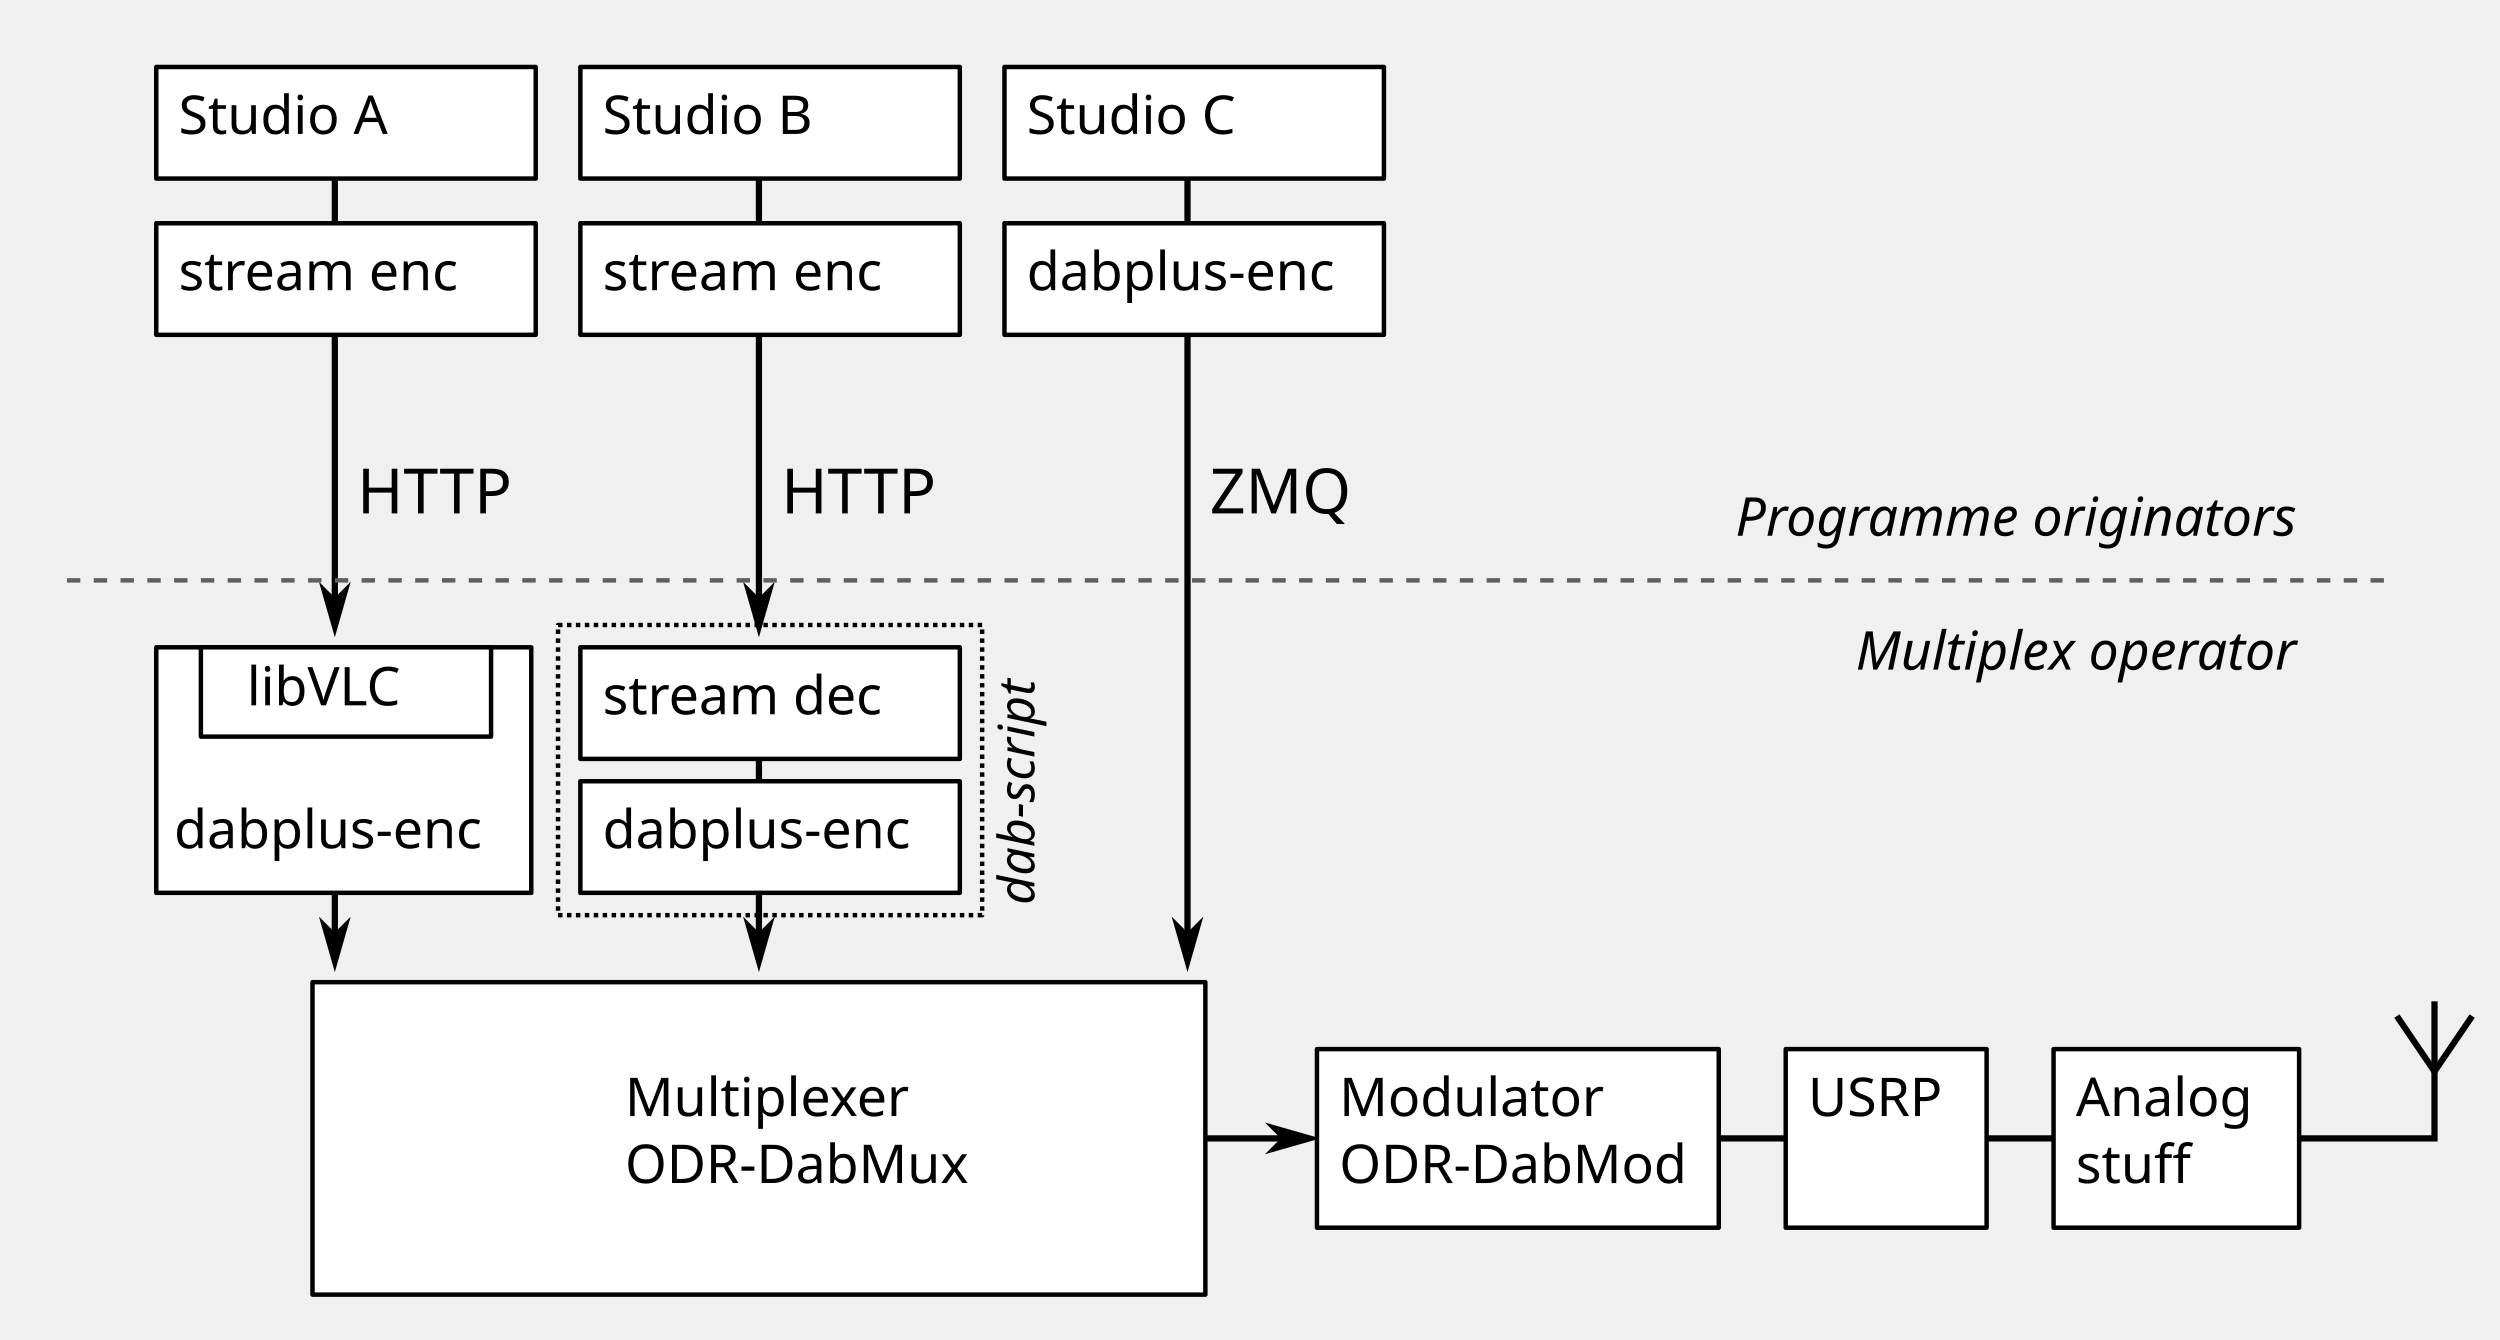
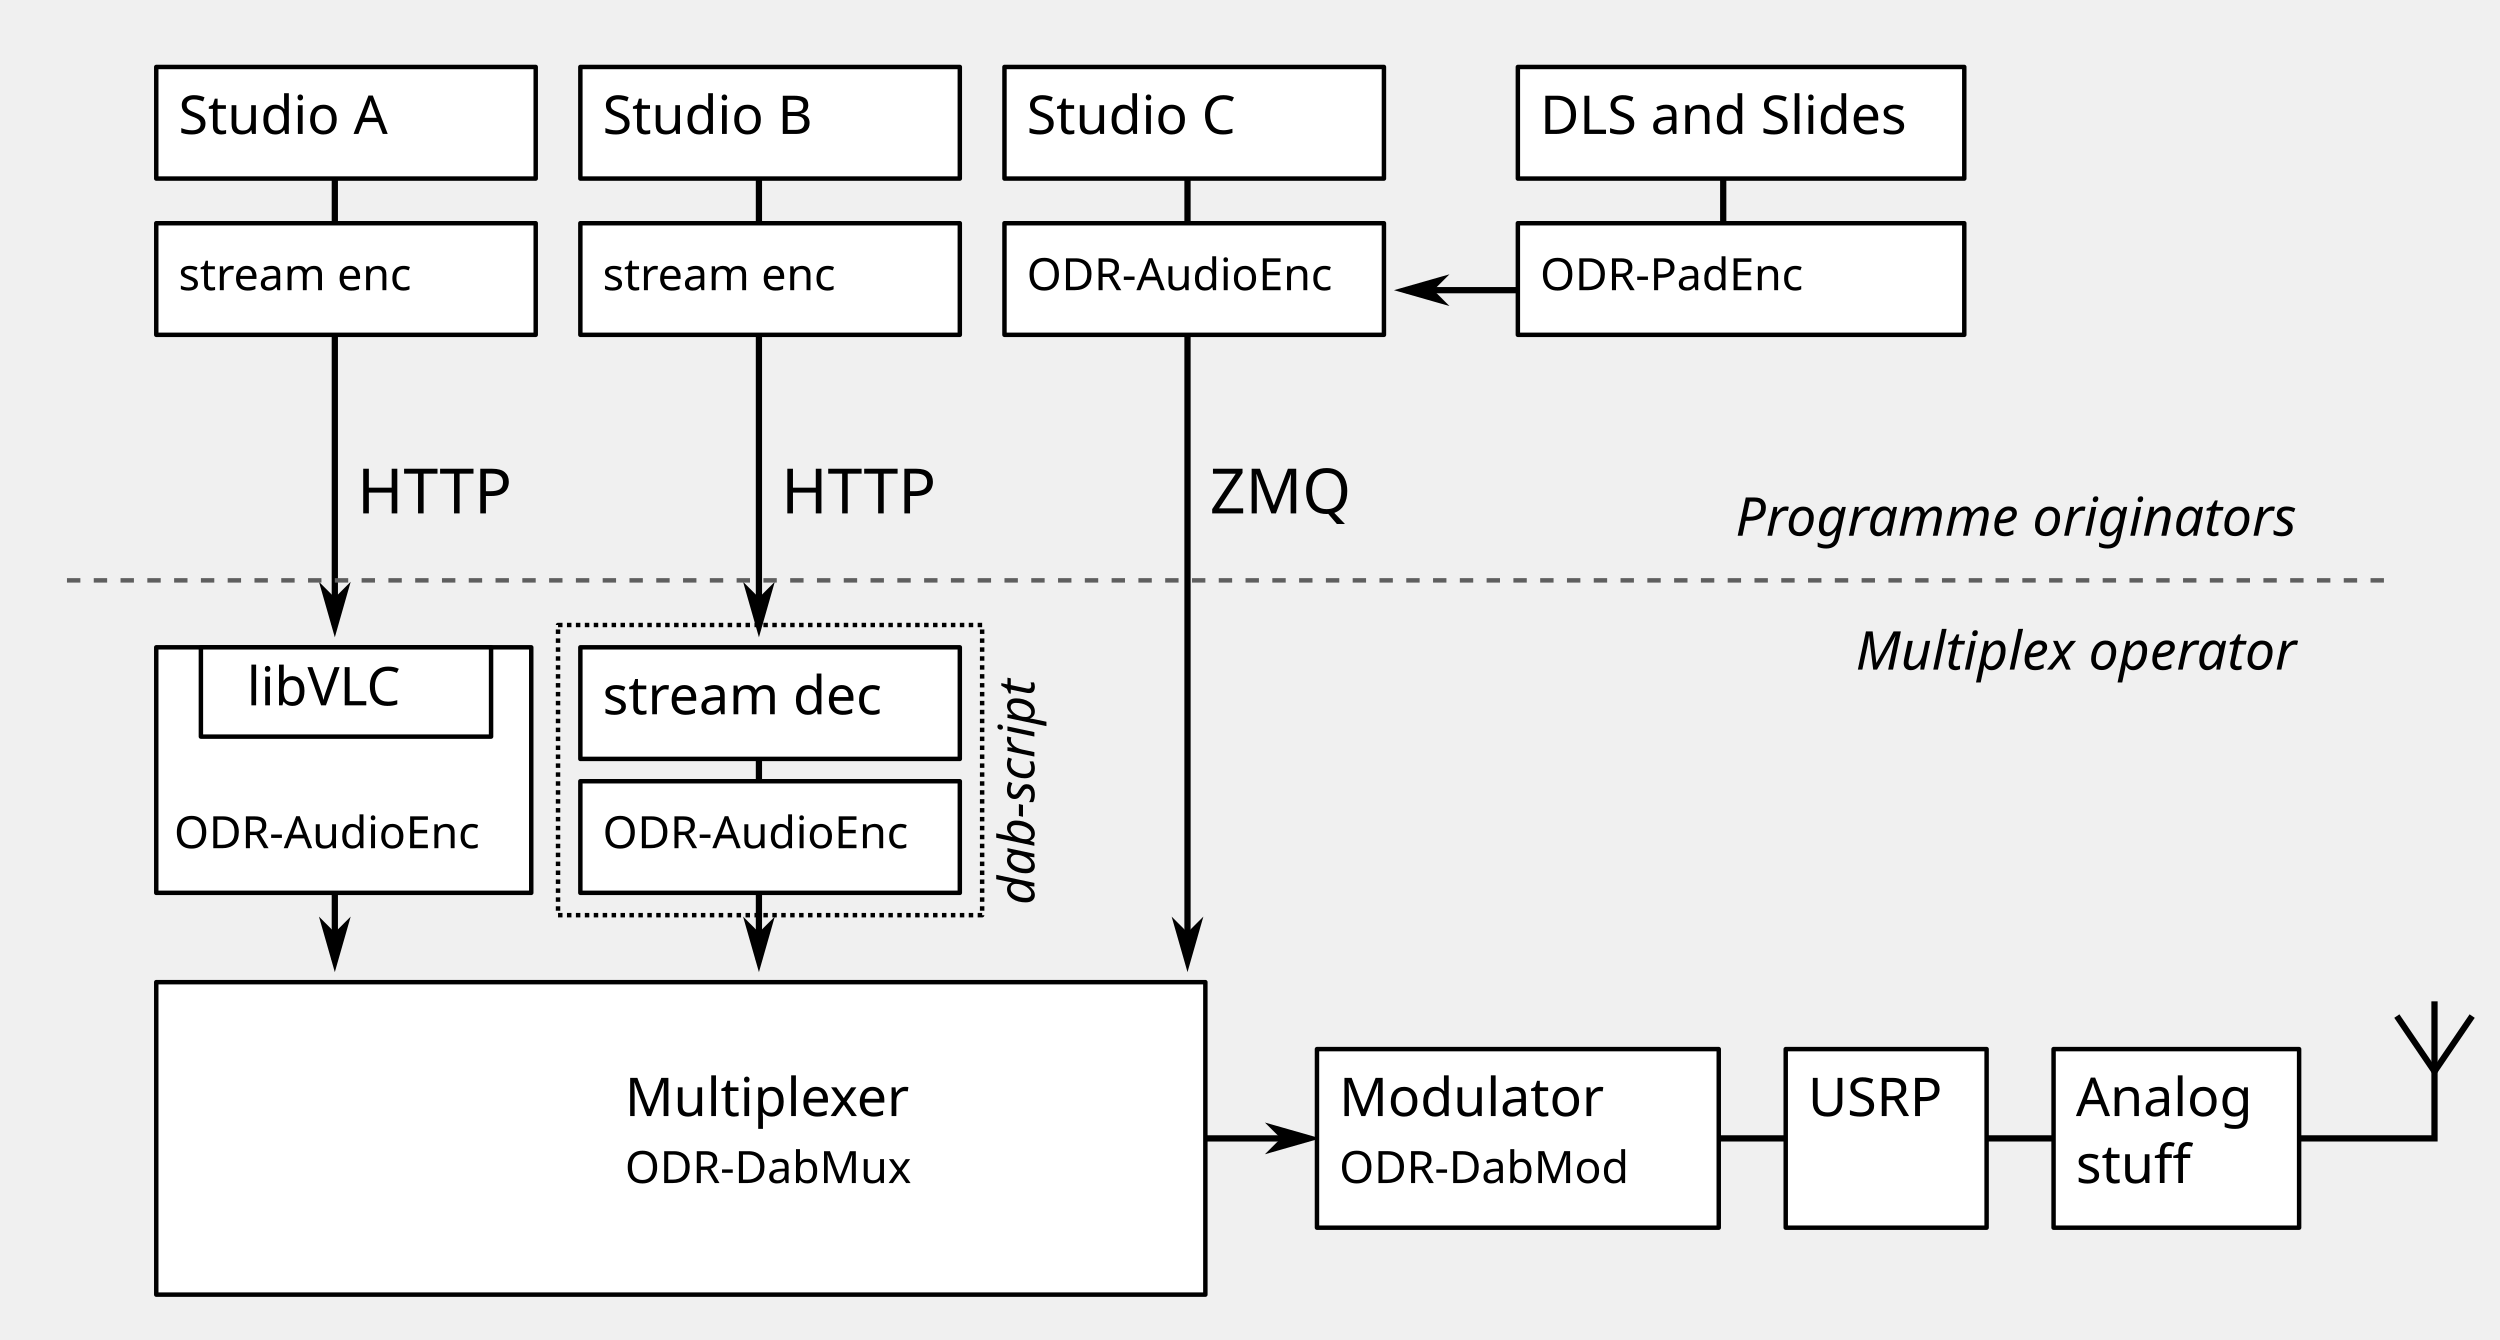
<svg xmlns="http://www.w3.org/2000/svg" width="560" height="300" id="svg2" version="1.1">
  <defs id="defs4">
    <marker orient="auto" refY="0" refX="0" id="Arrow1Mstart" style="overflow:visible">
      <path id="path4039" d="M 0,0 5,-5 -12.5,0 5,5 0,0 z" style="fill-rule:evenodd;stroke:#000000;stroke-width:1pt;marker-start:none" transform="matrix(0.4,0,0,0.4,4,0)" />
    </marker>
    <marker orient="auto" refY="0" refX="0" id="Arrow1Mend" style="overflow:visible">
      <path id="path4042" d="M 0,0 5,-5 -12.5,0 5,5 0,0 z" style="fill-rule:evenodd;stroke:#000000;stroke-width:1pt;marker-start:none" transform="matrix(-0.4,0,0,-0.4,-4,0)" />
    </marker>
    <marker orient="auto" refY="0" refX="0" id="Arrow1Send" style="overflow:visible">
      <path id="path4048" d="M 0,0 5,-5 -12.5,0 5,5 0,0 z" style="fill-rule:evenodd;stroke:#000000;stroke-width:1pt;marker-start:none" transform="matrix(-0.2,0,0,-0.2,-1.2,0)" />
    </marker>
    <marker orient="auto" refY="0" refX="0" id="Arrow1Lstart" style="overflow:visible">
      <path id="path4033" d="M 0,0 5,-5 -12.5,0 5,5 0,0 z" style="fill-rule:evenodd;stroke:#000000;stroke-width:1pt;marker-start:none" transform="matrix(0.8,0,0,0.8,10,0)" />
    </marker>
    <marker orient="auto" refY="0" refX="0" id="Arrow1Lend" style="overflow:visible">
      <path id="path4036" d="M 0,0 5,-5 -12.5,0 5,5 0,0 z" style="fill-rule:evenodd;stroke:#000000;stroke-width:1pt;marker-start:none" transform="matrix(-0.8,0,0,-0.8,-10,0)" />
    </marker>
  </defs>
  <g id="layer1" transform="translate(-1.089844,-747.8614)">
-     <rect y="967.861" x="71.09" height="69.999" width="200" id="rect3806" style="fill:#ffffff;fill-opacity:1;stroke:#000000;stroke-width:1px;stroke-linecap:butt;stroke-linejoin:round;stroke-opacity:1" />
+     <rect y="967.861" x="36.09" height="69.999" width="235" id="rect3806" style="fill:#ffffff;fill-opacity:1;stroke:#000000;stroke-width:1px;stroke-linecap:butt;stroke-linejoin:round;stroke-opacity:1" />
    <text id="text3840" y="997.861" x="141.09" style="font-size:12px;font-style:normal;font-weight:normal;line-height:125%;letter-spacing:0px;word-spacing:0px;fill:#000000;fill-opacity:1;stroke:none;font-family:Sans" xml:space="preserve">
      <tspan y="997.861" x="141.09" id="tspan3842">Multiplexer</tspan>
-       <tspan y="1012.861" x="141.09" id="tspan3851">ODR-DabMux</tspan>
+       <tspan y="1012.861" x="141.09" id="tspan3851" style="font-size:10px">ODR-DabMux</tspan>
    </text>
    <text xml:space="preserve" style="font-size:12px;font-style:italic;font-weight:normal;line-height:125%;letter-spacing:0px;word-spacing:0px;fill:#000000;fill-opacity:0;stroke:none;font-family:Sans;-inkscape-font-specification:Sans Italic" x="21.09" y="892.862" id="text3984">
      <tspan id="tspan3988" x="21.09" y="892.862" />
    </text>
    <path style="fill:none;stroke:#000000;stroke-width:1.4;stroke-linecap:butt;stroke-linejoin:miter;stroke-miterlimit:4;stroke-opacity:1;stroke-dasharray:none;marker-mid:none;marker-end:url(#Arrow1Mend)" d="m 271.09,1002.861 23.02,-9e-4" id="path6370" />
    <g id="g3925" transform="translate(-13.91016,70.49928)">
      <rect y="912.362" x="310" height="40" width="90" id="rect3855" style="fill:#ffffff;fill-opacity:1;stroke:#000000;stroke-width:1px;stroke-linecap:butt;stroke-linejoin:round;stroke-opacity:1" />
      <text id="text3857" y="927.362" x="315" style="font-size:12px;font-style:normal;font-weight:normal;line-height:125%;letter-spacing:0px;word-spacing:0px;fill:#000000;fill-opacity:1;stroke:none;font-family:Sans" xml:space="preserve">
        <tspan y="927.362" x="315" id="tspan3859">Modulator</tspan>
-         <tspan y="942.362" x="315" id="tspan3861">ODR-DabMod</tspan>
+         <tspan y="942.362" x="315" id="tspan3861" style="font-size:10px">ODR-DabMod</tspan>
      </text>
    </g>
    <rect style="fill:#ffffff;fill-opacity:1;stroke:#000000;stroke-width:1px;stroke-linecap:butt;stroke-linejoin:round;stroke-opacity:1" id="rect3881" width="45" height="40" x="401.09" y="982.861" />
    <text xml:space="preserve" style="font-size:12px;font-style:normal;font-weight:normal;line-height:125%;letter-spacing:0px;word-spacing:0px;fill:#000000;fill-opacity:1;stroke:none;font-family:Sans" x="406.09" y="997.861" id="text3883">
      <tspan id="tspan3885" x="406.09" y="997.861">USRP</tspan>
    </text>
    <g id="g3143" transform="translate(-2.209709,0)">
      <path style="fill:none;stroke:#000000;stroke-width:1.4;stroke-linecap:square;stroke-linejoin:miter;stroke-miterlimit:4;stroke-opacity:1;stroke-dasharray:none" d="m 548.627,972.861 0,30 -30,0" id="path3901" />
      <path id="path3903" d="m 557.064,975.46 -8.438,12.402" style="fill:none;stroke:#000000;stroke-width:1.4;stroke-linecap:butt;stroke-linejoin:miter;stroke-miterlimit:4;stroke-opacity:1;stroke-dasharray:none" />
      <path style="fill:none;stroke:#000000;stroke-width:1.4;stroke-linecap:butt;stroke-linejoin:miter;stroke-miterlimit:4;stroke-opacity:1;stroke-dasharray:none" d="m 540.189,975.46 8.438,12.402" id="path3905" />
    </g>
    <path style="fill:none;stroke:#000000;stroke-width:1.4;stroke-linecap:butt;stroke-linejoin:miter;stroke-miterlimit:4;stroke-opacity:1;stroke-dasharray:none" d="m 386.09,1002.861 15,0" id="path3907" />
    <text id="text3995" y="877.861" x="391.09" style="font-size:12px;font-style:normal;font-weight:normal;line-height:125%;letter-spacing:0px;word-spacing:0px;fill:#000000;fill-opacity:1;stroke:none;font-family:Sans" xml:space="preserve">
      <tspan y="877.861" x="391.09" id="tspan3997" />
    </text>
    <rect y="982.861" x="461.09" height="40" width="55" id="rect3129" style="fill:#ffffff;fill-opacity:1;stroke:#000000;stroke-width:1px;stroke-linecap:butt;stroke-linejoin:round;stroke-opacity:1" />
    <text id="text3131" y="997.861" x="466.09" style="font-size:12px;font-style:normal;font-weight:normal;line-height:125%;letter-spacing:0px;word-spacing:0px;fill:#000000;fill-opacity:1;stroke:none;font-family:Sans" xml:space="preserve">
      <tspan y="997.861" x="466.09" id="tspan3133">Analog</tspan>
      <tspan y="1012.861" x="466.09" id="tspan3141">stuff</tspan>
    </text>
    <path id="path3135" d="m 446.09,1002.861 15,0" style="fill:none;stroke:#000000;stroke-width:1.4;stroke-linecap:butt;stroke-linejoin:miter;stroke-miterlimit:4;stroke-opacity:1;stroke-dasharray:none" />
    <text xml:space="preserve" style="font-size:12px;font-style:normal;font-weight:normal;line-height:125%;letter-spacing:0px;word-spacing:0px;fill:#000000;fill-opacity:1;stroke:none;font-family:Sans" x="451.09" y="877.861" id="text3137">
      <tspan id="tspan3139" x="451.09" y="877.861" />
    </text>
    <g transform="translate(-83.91016,-114.5008)" id="g3148">
      <rect style="fill:#ffffff;fill-opacity:1;stroke:#000000;stroke-width:1px;stroke-linecap:butt;stroke-linejoin:round;stroke-opacity:1" id="rect3150" width="85" height="25" x="310" y="912.362" />
      <text xml:space="preserve" style="font-style:normal;font-weight:normal;font-size:12px;line-height:125%;font-family:Sans;letter-spacing:0px;word-spacing:0px;fill:#000000;fill-opacity:1;stroke:none" x="315" y="927.362" id="text3152">
-         <tspan id="tspan3156" x="315" y="927.362">dabplus-enc</tspan>
+         <tspan id="tspan3156" x="315" y="927.362" style="font-size:10px">ODR-AudioEnc</tspan>
      </text>
    </g>
    <g transform="translate(-178.9102,10.49922)" id="g4242">
      <rect style="fill:#ffffff;fill-opacity:1;stroke:#000000;stroke-width:1px;stroke-linecap:butt;stroke-linejoin:round;stroke-opacity:1" id="rect4244" width="85" height="25" x="310" y="912.362" />
      <text xml:space="preserve" style="font-style:normal;font-weight:normal;font-size:12px;line-height:125%;font-family:Sans;letter-spacing:0px;word-spacing:0px;fill:#000000;fill-opacity:1;stroke:none" x="315" y="927.362" id="text4246">
-         <tspan id="tspan4248" x="315" y="927.362">dabplus-enc</tspan>
+         <tspan id="tspan4248" x="315" y="927.362" style="font-size:10px">ODR-AudioEnc</tspan>
      </text>
    </g>
    <g id="g3160" transform="translate(-274.9102,10.49922)">
      <rect y="882.362" x="311" height="55" width="84" id="rect3162" style="fill:#ffffff;fill-opacity:1;stroke:#000000;stroke-width:1px;stroke-linecap:butt;stroke-linejoin:round;stroke-opacity:1" />
      <text id="text3164" y="927.362" x="315" style="font-style:normal;font-weight:normal;font-size:12px;line-height:125%;font-family:Sans;letter-spacing:0px;word-spacing:0px;fill:#000000;fill-opacity:1;stroke:none" xml:space="preserve">
-         <tspan y="927.362" x="315" id="tspan3166">dabplus-enc</tspan>
+         <tspan y="927.362" x="315" id="tspan3166" style="font-size:10px">ODR-AudioEnc</tspan>
      </text>
      <rect style="fill:#ffffff;fill-opacity:1;stroke:#000000;stroke-width:1px;stroke-linecap:butt;stroke-linejoin:round;stroke-opacity:1" id="rect4286" width="65" height="20" x="321" y="882.362" />
      <text xml:space="preserve" style="font-style:normal;font-weight:normal;font-size:12px;line-height:125%;font-family:Sans;letter-spacing:0px;word-spacing:0px;fill:#000000;fill-opacity:1;stroke:none" x="331.292" y="895.362" id="text4288">
        <tspan id="tspan4290" x="331.292" y="895.362">libVLC</tspan>
      </text>
    </g>
    <g transform="translate(-178.9102,-19.50078)" id="g4250">
      <rect style="fill:#ffffff;fill-opacity:1;stroke:#000000;stroke-width:1px;stroke-linecap:butt;stroke-linejoin:round;stroke-opacity:1" id="rect4252" width="85" height="25" x="310" y="912.362" />
      <text xml:space="preserve" style="font-style:normal;font-weight:normal;font-size:12px;line-height:125%;font-family:Sans;letter-spacing:0px;word-spacing:0px;fill:#000000;fill-opacity:1;stroke:none" x="315" y="927.362" id="text4254">
        <tspan id="tspan4256" x="315" y="927.362">stream dec</tspan>
      </text>
    </g>
    <path style="fill:none;stroke:#000000;stroke-width:1.4;stroke-linecap:butt;stroke-linejoin:miter;stroke-miterlimit:4;stroke-dasharray:none;stroke-opacity:1;marker-mid:none;marker-end:url(#Arrow1Mend)" d="m 171.09,947.861 0,15" id="path4258" />
    <path id="path3195" d="m 76.09,947.861 0,15" style="fill:none;stroke:#000000;stroke-width:1.4;stroke-linecap:butt;stroke-linejoin:miter;stroke-miterlimit:4;stroke-dasharray:none;stroke-opacity:1;marker-mid:none;marker-end:url(#Arrow1Mend)" />
    <path style="fill:none;stroke:#000000;stroke-width:1.4;stroke-linecap:butt;stroke-linejoin:miter;stroke-miterlimit:4;stroke-dasharray:none;stroke-opacity:1;marker-mid:none;marker-end:url(#Arrow1Mend)" d="m 171.09,822.861 0,65" id="path4260" />
    <path id="path3197" d="m 76.09,822.861 0,65" style="fill:none;stroke:#000000;stroke-width:1.4;stroke-linecap:butt;stroke-linejoin:miter;stroke-miterlimit:4;stroke-dasharray:none;stroke-opacity:1;marker-mid:none;marker-end:url(#Arrow1Mend)" />
    <path style="fill:none;stroke:#000000;stroke-width:1.4;stroke-linecap:butt;stroke-linejoin:miter;stroke-miterlimit:4;stroke-dasharray:none;stroke-opacity:1" d="m 171.09,917.861 0,5" id="path4262" />
    <path style="fill:none;stroke:#000000;stroke-width:1.4;stroke-linecap:butt;stroke-linejoin:miter;stroke-miterlimit:4;stroke-dasharray:none;stroke-opacity:1;marker-mid:none;marker-end:url(#Arrow1Mend)" d="m 267.09,822.861 0,140" id="path3201" />
    <text xml:space="preserve" style="font-style:normal;font-weight:normal;font-size:14px;line-height:125%;font-family:Sans;letter-spacing:0px;word-spacing:0px;fill:#000000;fill-opacity:1;stroke:none" x="272.09" y="862.861" id="text3203">
      <tspan id="tspan3205" x="272.09" y="862.861">ZMQ</tspan>
    </text>
    <text id="text4264" y="862.861" x="176.09" style="font-style:normal;font-weight:normal;font-size:14px;line-height:125%;font-family:Sans;letter-spacing:0px;word-spacing:0px;fill:#000000;fill-opacity:1;stroke:none" xml:space="preserve">
      <tspan y="862.861" x="176.09" id="tspan4266">HTTP</tspan>
    </text>
    <text xml:space="preserve" style="font-style:normal;font-weight:normal;font-size:14px;line-height:125%;font-family:Sans;letter-spacing:0px;word-spacing:0px;fill:#000000;fill-opacity:1;stroke:none" x="81.09" y="862.861" id="text3207">
      <tspan id="tspan3209" x="81.09" y="862.861">HTTP</tspan>
    </text>
    <g id="g3211" transform="translate(-83.91016,-149.5008)">
      <rect y="912.362" x="310" height="25" width="85" id="rect3213" style="fill:#ffffff;fill-opacity:1;stroke:#000000;stroke-width:1px;stroke-linecap:butt;stroke-linejoin:round;stroke-opacity:1" />
      <text id="text3215" y="927.362" x="315" style="font-style:normal;font-weight:normal;font-size:12px;line-height:125%;font-family:Sans;letter-spacing:0px;word-spacing:0px;fill:#000000;fill-opacity:1;stroke:none" xml:space="preserve">
        <tspan y="927.362" x="315" id="tspan3217">Studio C</tspan>
      </text>
    </g>
    <g id="g4268" transform="translate(-178.9102,-149.5008)">
      <rect y="912.362" x="310" height="25" width="85" id="rect4270" style="fill:#ffffff;fill-opacity:1;stroke:#000000;stroke-width:1px;stroke-linecap:butt;stroke-linejoin:round;stroke-opacity:1" />
      <text id="text4272" y="927.362" x="315" style="font-style:normal;font-weight:normal;font-size:12px;line-height:125%;font-family:Sans;letter-spacing:0px;word-spacing:0px;fill:#000000;fill-opacity:1;stroke:none" xml:space="preserve">
        <tspan y="927.362" x="315" id="tspan4274">Studio B</tspan>
      </text>
    </g>
    <g transform="translate(-273.9102,-149.5008)" id="g3219">
      <rect style="fill:#ffffff;fill-opacity:1;stroke:#000000;stroke-width:1px;stroke-linecap:butt;stroke-linejoin:round;stroke-opacity:1" id="rect3221" width="85" height="25" x="310" y="912.362" />
      <text xml:space="preserve" style="font-style:normal;font-weight:normal;font-size:12px;line-height:125%;font-family:Sans;letter-spacing:0px;word-spacing:0px;fill:#000000;fill-opacity:1;stroke:none" x="315" y="927.362" id="text3223">
        <tspan id="tspan3225" x="315" y="927.362">Studio A</tspan>
      </text>
    </g>
    <path id="path3227" d="m 267.09,787.861 0,10" style="fill:none;stroke:#000000;stroke-width:1.4;stroke-linecap:butt;stroke-linejoin:miter;stroke-miterlimit:4;stroke-dasharray:none;stroke-opacity:1" />
    <g id="g4276" transform="translate(-178.9102,-114.5008)">
      <rect y="912.362" x="310" height="25" width="85" id="rect4278" style="fill:#ffffff;fill-opacity:1;stroke:#000000;stroke-width:1px;stroke-linecap:butt;stroke-linejoin:round;stroke-opacity:1" />
      <text id="text4280" y="927.362" x="315" style="font-style:normal;font-weight:normal;font-size:12px;line-height:125%;font-family:Sans;letter-spacing:0px;word-spacing:0px;fill:#000000;fill-opacity:1;stroke:none" xml:space="preserve">
-         <tspan y="927.362" x="315" id="tspan4282">stream enc</tspan>
+         <tspan y="927.362" x="315" id="tspan4282" style="font-size:10px">stream enc</tspan>
      </text>
    </g>
    <g transform="translate(-273.9102,-114.5008)" id="g3229">
      <rect style="fill:#ffffff;fill-opacity:1;stroke:#000000;stroke-width:1px;stroke-linecap:butt;stroke-linejoin:round;stroke-opacity:1" id="rect3231" width="85" height="25" x="310" y="912.362" />
      <text xml:space="preserve" style="font-style:normal;font-weight:normal;font-size:12px;line-height:125%;font-family:Sans;letter-spacing:0px;word-spacing:0px;fill:#000000;fill-opacity:1;stroke:none" x="315" y="927.362" id="text3233">
-         <tspan id="tspan3235" x="315" y="927.362">stream enc</tspan>
+         <tspan id="tspan3235" x="315" y="927.362" style="font-size:10px">stream enc</tspan>
      </text>
    </g>
    <path id="path4284" d="m 171.09,787.861 0,10" style="fill:none;stroke:#000000;stroke-width:1.4;stroke-linecap:butt;stroke-linejoin:miter;stroke-miterlimit:4;stroke-dasharray:none;stroke-opacity:1" />
    <path style="fill:none;stroke:#000000;stroke-width:1.4;stroke-linecap:butt;stroke-linejoin:miter;stroke-miterlimit:4;stroke-dasharray:none;stroke-opacity:1" d="m 76.09,787.861 0,10" id="path3237" />
    <path style="fill:none;stroke:#5f5f5f;stroke-width:1;stroke-linecap:butt;stroke-linejoin:miter;stroke-opacity:1;stroke-miterlimit:4;stroke-dasharray:3, 3;stroke-dashoffset:0" d="m 15,130 c 520,0 520,0 520,0" id="path3239" transform="translate(1.089844,747.8614)" />
    <text xml:space="preserve" style="font-size:12px;font-style:italic;font-weight:normal;text-align:end;line-height:125%;letter-spacing:0px;word-spacing:0px;text-anchor:end;fill:#000000;fill-opacity:1;stroke:none;font-family:Sans;-inkscape-font-specification:Sans Italic" x="531.09" y="897.861" id="text4039">
      <tspan id="tspan4043" x="531.09" y="897.861">Multiplex operator</tspan>
    </text>
    <text id="text4047" y="867.861" x="531.09" style="font-size:12px;font-style:italic;font-weight:normal;text-align:end;line-height:125%;letter-spacing:0px;word-spacing:0px;text-anchor:end;fill:#000000;fill-opacity:1;stroke:none;font-family:Sans;-inkscape-font-specification:Sans Italic" xml:space="preserve">
      <tspan y="867.861" x="531.09" id="tspan4049">Programme originators</tspan>
    </text>
    <rect style="fill:none;fill-opacity:1;stroke:#000000;stroke-width:1;stroke-linecap:butt;stroke-linejoin:round;stroke-miterlimit:4;stroke-dasharray:1, 1;stroke-dashoffset:0;stroke-opacity:1" id="rect4292" width="95" height="65" x="126.09" y="887.861" />
    <text id="text4294" y="232.787" x="-950.54" style="font-style:italic;font-weight:normal;font-size:12px;line-height:125%;font-family:Sans;-inkscape-font-specification:'Sans Italic';text-align:start;letter-spacing:0px;word-spacing:0px;text-anchor:start;fill:#000000;fill-opacity:1;stroke:none" xml:space="preserve" transform="matrix(0,-1,1,0,0,0)">
      <tspan y="232.787" x="-950.54" id="tspan4296" style="font-size:11.25px">dab-script</tspan>
    </text>
+     <path id="path4265" d="m 341.09,812.861 -25,0" style="fill:none;stroke:#000000;stroke-width:1.4;stroke-linecap:butt;stroke-linejoin:miter;stroke-miterlimit:4;stroke-dasharray:none;stroke-opacity:1;marker-mid:none;marker-end:url(#Arrow1Mend)" />
+     <g transform="translate(31.08984,-114.5007)" id="g3148-3">
+       <rect style="fill:#ffffff;fill-opacity:1;stroke:#000000;stroke-width:1px;stroke-linecap:butt;stroke-linejoin:round;stroke-opacity:1" id="rect3150-6" width="100" height="25" x="310" y="912.362" />
+       <text xml:space="preserve" style="font-style:normal;font-weight:normal;font-size:12px;line-height:125%;font-family:Sans;letter-spacing:0px;word-spacing:0px;fill:#000000;fill-opacity:1;stroke:none" x="315" y="927.362" id="text3152-7">
+         <tspan id="tspan3156-5" x="315" y="927.362" style="font-size:10px">ODR-PadEnc</tspan>
+       </text>
+     </g>
+     <g id="g3211-3" transform="translate(31.08984,-149.5007)">
+       <rect y="912.362" x="310" height="25" width="100" id="rect3213-5" style="fill:#ffffff;fill-opacity:1;stroke:#000000;stroke-width:1px;stroke-linecap:butt;stroke-linejoin:round;stroke-opacity:1" />
+       <text id="text3215-6" y="927.362" x="315" style="font-style:normal;font-weight:normal;font-size:12px;line-height:125%;font-family:Sans;letter-spacing:0px;word-spacing:0px;fill:#000000;fill-opacity:1;stroke:none" xml:space="preserve">
+         <tspan y="927.362" x="315" id="tspan3217-2">DLS and Slides</tspan>
+       </text>
+     </g>
+     <path style="fill:none;stroke:#000000;stroke-width:1.4;stroke-linecap:butt;stroke-linejoin:miter;stroke-miterlimit:4;stroke-dasharray:none;stroke-opacity:1" d="m 387.09,787.861 0,10" id="path4315" />
  </g>
</svg>
